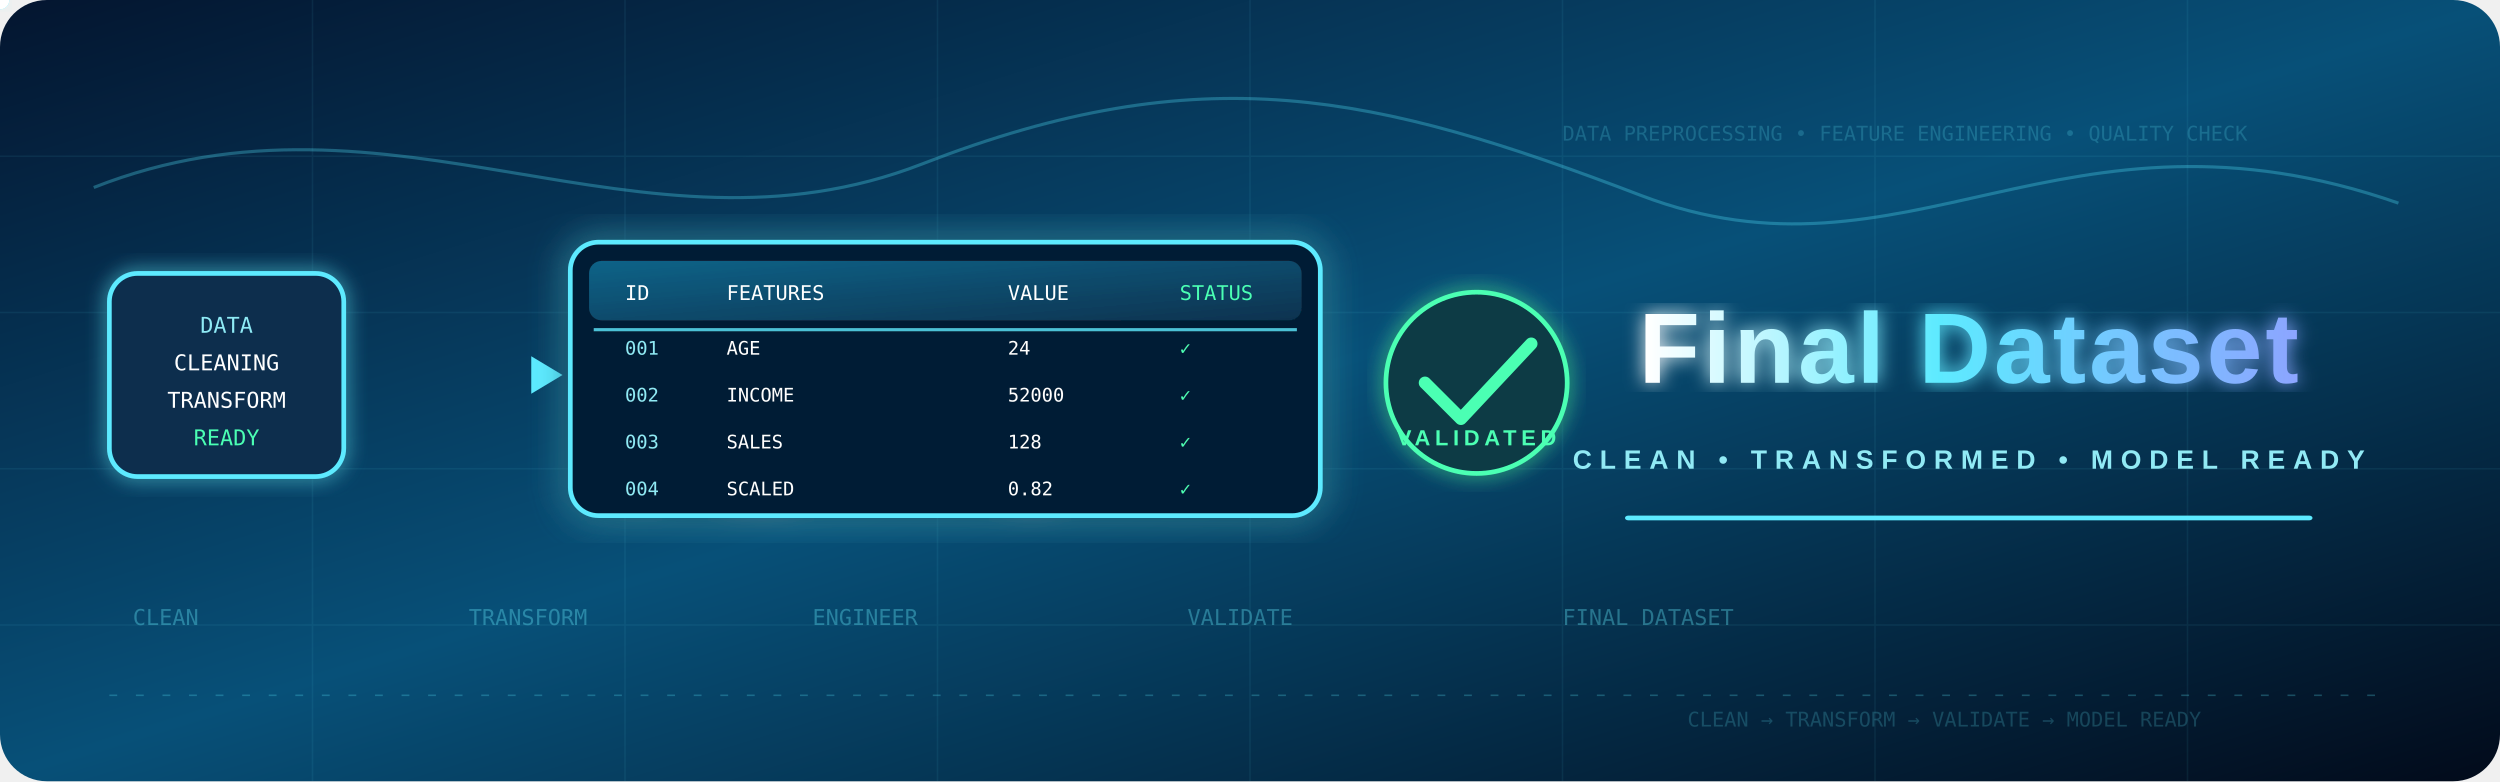
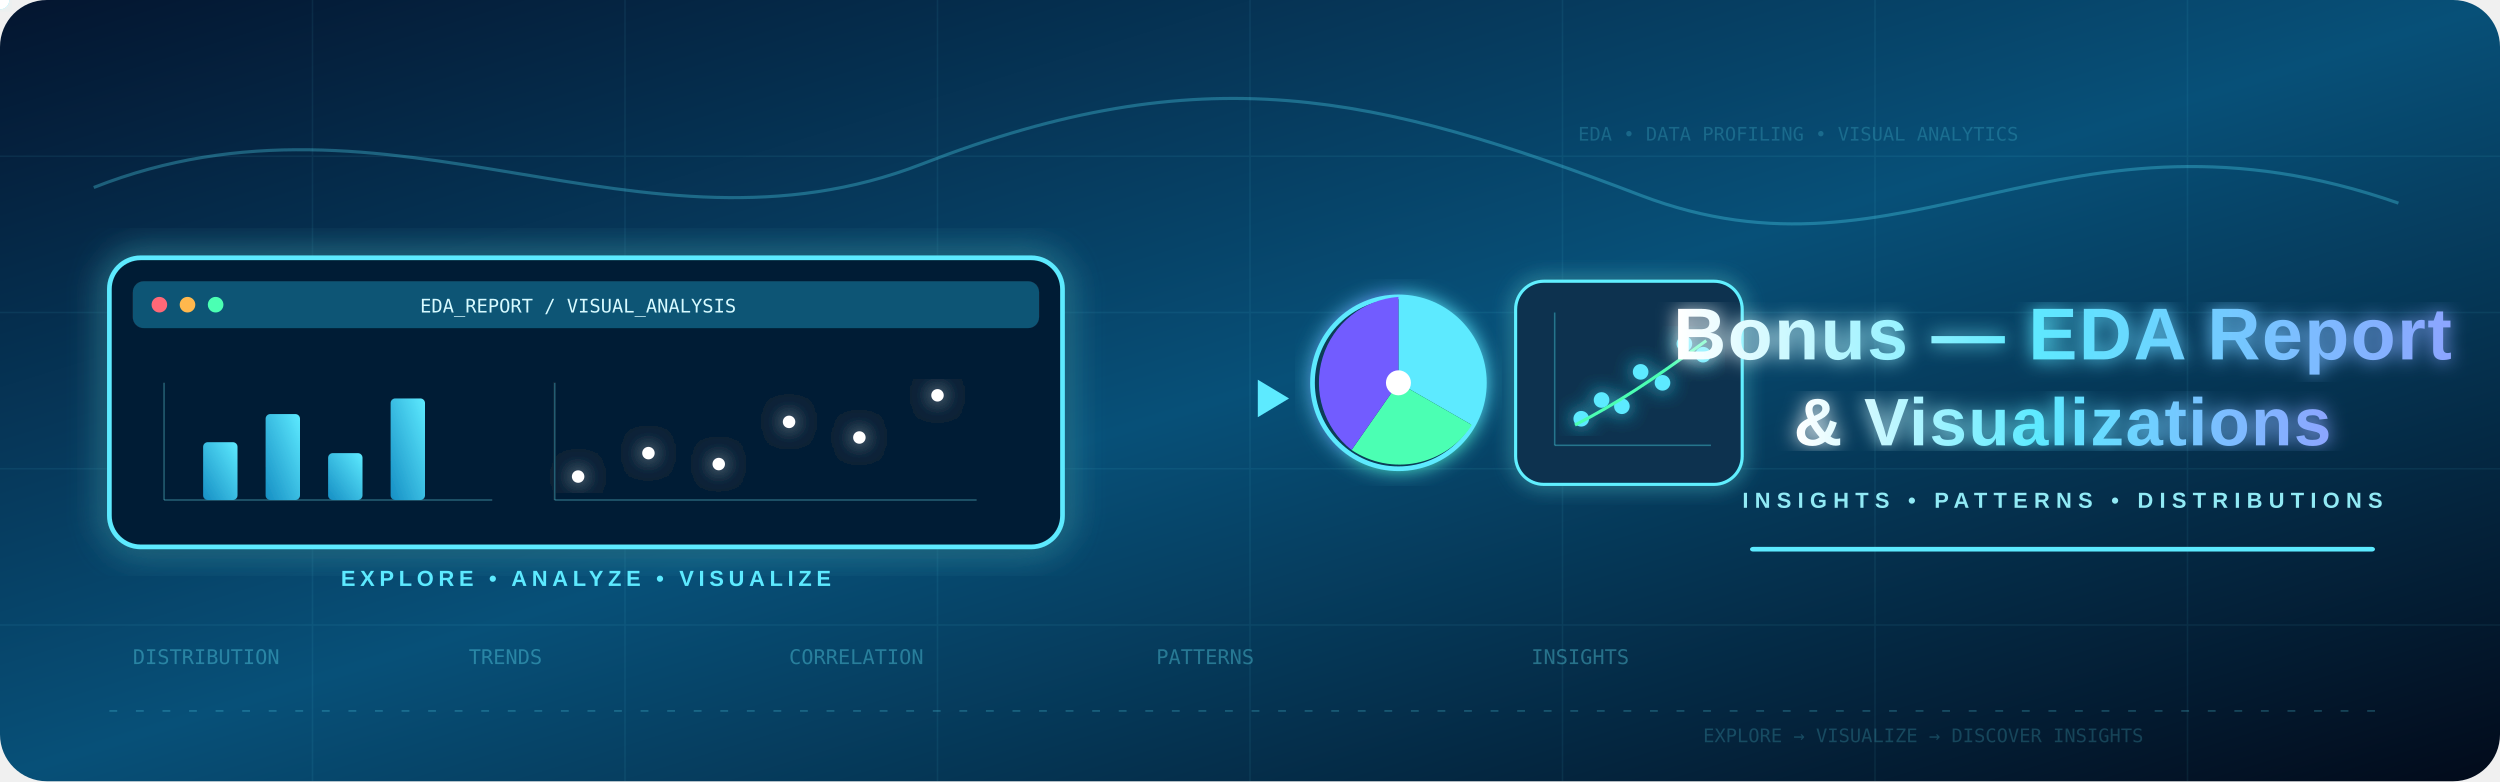
<svg xmlns="http://www.w3.org/2000/svg" width="1600" height="500" viewBox="0 0 1600 500">
  <defs>
    <linearGradient id="bg" x1="0" y1="0" x2="1" y2="1">
      <stop offset="0%" stop-color="#04152F" />
      <stop offset="50%" stop-color="#075078" />
      <stop offset="100%" stop-color="#020A1A" />
    </linearGradient>
    <linearGradient id="title" x1="0" y1="0" x2="1" y2="0">
      <stop offset="0%" stop-color="#FFFFFF" />
      <stop offset="45%" stop-color="#5DEAFF" />
      <stop offset="100%" stop-color="#8CA5FF" />
    </linearGradient>
-     <linearGradient id="table" x1="0" y1="0" x2="1" y2="1">
-       <stop offset="0%" stop-color="#0B6388" />
-       <stop offset="100%" stop-color="#07324F" />
+     <linearGradient id="chart" x1="0" y1="1" x2="1" y2="0">
+       <stop offset="0%" stop-color="#168FC4" />
+       <stop offset="100%" stop-color="#5DEAFF" />
    </linearGradient>
    <filter id="glow">
      <feGaussianBlur stdDeviation="6" result="blur" />
      <feMerge>
        <feMergeNode in="blur" />
        <feMergeNode in="SourceGraphic" />
      </feMerge>
    </filter>
    <filter id="strongGlow">
      <feGaussianBlur stdDeviation="11" result="blur" />
      <feMerge>
        <feMergeNode in="blur" />
        <feMergeNode in="SourceGraphic" />
      </feMerge>
    </filter>
  </defs>
  <rect width="1600" height="500" rx="30" fill="url(#bg)" />
  <g stroke="#61EFFF" opacity=".07">
    <path d="M0 100H1600" />
    <path d="M0 200H1600" />
    <path d="M0 300H1600" />
    <path d="M0 400H1600" />
    <path d="M200 0V500" />
    <path d="M400 0V500" />
    <path d="M600 0V500" />
    <path d="M800 0V500" />
    <path d="M1000 0V500" />
    <path d="M1200 0V500" />
    <path d="M1400 0V500" />
  </g>
  <path d="M60 120          C250 45 410 175 590 105          S880 60 1050 125          S1320 55 1535 130" fill="none" stroke="#55E9FF" stroke-width="2" opacity=".3" />
  <circle r="6" fill="#64F1FF" filter="url(#glow)">
    <animateMotion dur="5s" repeatCount="indefinite" path="M60 120 C250 45 410 175 590 105 S880 60 1050 125 S1320 55 1535 130" />
  </circle>
-   <g transform="translate(70 175)" filter="url(#glow)">
-     <rect x="0" y="0" width="150" height="130" rx="18" fill="#092D4D" stroke="#5DEAFF" stroke-width="3" />
-     <text x="75" y="38" text-anchor="middle" font-family="monospace" font-size="14" fill="#8FEAF5">
+   <g transform="translate(70 165)" filter="url(#strongGlow)">
+     <rect x="0" y="0" width="610" height="185" rx="20" fill="#061F35" stroke="#5DEAFF" stroke-width="3" />
+     <rect x="15" y="15" width="580" height="30" rx="7" fill="#0A5475" />
+     <circle cx="32" cy="30" r="5" fill="#FF6877" />
+     <circle cx="50" cy="30" r="5" fill="#FFB84D" />
+     <circle cx="68" cy="30" r="5" fill="#4CFFB3" />
+     <text x="300" y="35" text-anchor="middle" font-family="monospace" font-size="12" fill="#D7FAFF">

-     DATA
+     EDA_REPORT / VISUAL_ANALYSIS

  </text>
-     <text x="75" y="62" text-anchor="middle" font-family="monospace" font-size="14" fill="#FFFFFF">
+     <g transform="translate(35 70)">
+       <line x1="0" y1="85" x2="210" y2="85" stroke="#61EFFF" opacity=".3" />
+       <line x1="0" y1="10" x2="0" y2="85" stroke="#61EFFF" opacity=".3" />
+       <rect x="25" y="48" width="22" height="37" rx="3" fill="url(#chart)">
+         <animate attributeName="height" values="37;48;37" dur="1.5s" repeatCount="indefinite" />
+       </rect>
+       <rect x="65" y="30" width="22" height="55" rx="3" fill="url(#chart)">
+         <animate attributeName="height" values="55;42;55" dur="1.7s" repeatCount="indefinite" />
+       </rect>
+       <rect x="105" y="55" width="22" height="30" rx="3" fill="url(#chart)">
+         <animate attributeName="height" values="30;45;30" dur="1.6s" repeatCount="indefinite" />
+       </rect>
+       <rect x="145" y="20" width="22" height="65" rx="3" fill="url(#chart)">
+         <animate attributeName="height" values="65;50;65" dur="1.4s" repeatCount="indefinite" />
+       </rect>
+     </g>
+     <g transform="translate(285 70)">
+       <line x1="0" y1="85" x2="270" y2="85" stroke="#61EFFF" opacity=".3" />
+       <line x1="0" y1="10" x2="0" y2="85" stroke="#61EFFF" opacity=".3" />
+       <path d="M15 70              L60 55              L105 62              L150 35              L195 45              L245 18" fill="none" stroke="#4CFFB3" stroke-width="4" stroke-linecap="round" stroke-linejoin="round" stroke-dasharray="400" stroke-dashoffset="400">
+         <animate attributeName="stroke-dashoffset" values="400;0;400" dur="4s" repeatCount="indefinite" />
+       </path>
+       <g fill="#FFFFFF" filter="url(#glow)">
+         <circle cx="15" cy="70" r="4" />
+         <circle cx="60" cy="55" r="4" />
+         <circle cx="105" cy="62" r="4" />
+         <circle cx="150" cy="35" r="4" />
+         <circle cx="195" cy="45" r="4" />
+         <circle cx="245" cy="18" r="4" />
+       </g>
+     </g>
+   </g>
+   <text x="375" y="375" text-anchor="middle" font-family="Arial" font-size="14" font-weight="700" letter-spacing="3" fill="#5DEAFF">

-     CLEANING
+   EXPLORE • ANALYZE • VISUALIZE
+ 
+ </text>
+   <path d="M710 255          C750 255 775 255 815 255" fill="none" stroke="#5DEAFF" stroke-width="4" stroke-linecap="round" filter="url(#glow)" />
+   <path d="M805 243          L825 255          L805 267Z" fill="#5DEAFF" />
+   <circle r="6" fill="#FFFFFF" filter="url(#glow)">
+     <animateMotion dur="1.6s" repeatCount="indefinite" path="M710 255 C750 255 775 255 815 255" />
+   </circle>
+   <g transform="translate(830 180)" filter="url(#glow)">
+     <circle cx="65" cy="65" r="55" fill="#073C56" stroke="#5DEAFF" stroke-width="3" />
+     <path d="M65 65            L65 10            A55 55 0 0 1 112 92            Z" fill="#5DEAFF" />
+     <path d="M65 65            L112 92            A55 55 0 0 1 35 108            Z" fill="#4CFFB3" />
+     <path d="M65 65            L35 108            A55 55 0 0 1 65 10            Z" fill="#725CFF" />
+     <circle cx="65" cy="65" r="8" fill="#FFFFFF">
+       <animate attributeName="r" values="7;13;7" dur="1.5s" repeatCount="indefinite" />
+     </circle>
+   </g>
+   <g transform="translate(970 180)" filter="url(#glow)">
+     <rect x="0" y="0" width="145" height="130" rx="18" fill="#07324F" stroke="#61EFFF" stroke-width="2" />
+     <line x1="25" y1="105" x2="125" y2="105" stroke="#61EFFF" opacity=".35" />
+     <line x1="25" y1="105" x2="25" y2="20" stroke="#61EFFF" opacity=".35" />
+     <g fill="#5DEAFF" filter="url(#glow)">
+       <circle cx="42" cy="88" r="5" />
+       <circle cx="55" cy="76" r="5" />
+       <circle cx="68" cy="80" r="5" />
+       <circle cx="80" cy="58" r="5" />
+       <circle cx="94" cy="65" r="5" />
+       <circle cx="108" cy="40" r="5" />
+       <circle cx="120" cy="47" r="5" />
+     </g>
+     <path d="M38 92            C65 78 85 65 122 38" fill="none" stroke="#4CFFB3" stroke-width="2" />
+   </g>
+   <g text-anchor="middle">
+     <text x="1320" y="230" font-family="Arial, Helvetica, sans-serif" font-size="47" font-weight="900" letter-spacing="1" fill="url(#title)" filter="url(#glow)">
+ 
+     Bonus — EDA Report

  </text>
-     <text x="75" y="86" text-anchor="middle" font-family="monospace" font-size="14" fill="#FFFFFF">
+     <text x="1320" y="285" font-family="Arial, Helvetica, sans-serif" font-size="43" font-weight="900" letter-spacing="1" fill="url(#title)" filter="url(#glow)">

-     TRANSFORM
+     &amp; Visualizations

  </text>
-     <text x="75" y="110" text-anchor="middle" font-family="monospace" font-size="14" fill="#4CFFB3">
+     <text x="1320" y="325" font-family="Arial, Helvetica, sans-serif" font-size="14" font-weight="600" letter-spacing="4" fill="#91EAF5">

-     READY
+     INSIGHTS • PATTERNS • DISTRIBUTIONS

  </text>
-   </g>
-   <path d="M235 240          C280 240 305 240 350 240" fill="none" stroke="#5DEAFF" stroke-width="4" stroke-linecap="round" filter="url(#glow)" />
-   <path d="M340 228          L360 240          L340 252Z" fill="#5DEAFF" />
-   <circle r="6" fill="#FFFFFF" filter="url(#glow)">
-     <animateMotion dur="1.6s" repeatCount="indefinite" path="M235 240 C280 240 305 240 350 240" />
-   </circle>
-   <g transform="translate(365 155)" filter="url(#strongGlow)">
-     <rect x="0" y="0" width="480" height="175" rx="18" fill="#061F35" stroke="#5DEAFF" stroke-width="3" />
-     <rect x="12" y="12" width="456" height="38" rx="8" fill="url(#table)" />
-     <text x="35" y="37" font-family="monospace" font-size="13" fill="#FFFFFF">
- 
-     ID
- 
-   </text>
-     <text x="100" y="37" font-family="monospace" font-size="13" fill="#FFFFFF">
- 
-     FEATURES
- 
-   </text>
-     <text x="280" y="37" font-family="monospace" font-size="13" fill="#FFFFFF">
- 
-     VALUE
- 
-   </text>
-     <text x="390" y="37" font-family="monospace" font-size="13" fill="#4CFFB3">
- 
-     STATUS
- 
-   </text>
-     <g font-family="monospace" font-size="12">
-       <text x="35" y="72" fill="#8FEAF5">001</text>
-       <text x="100" y="72" fill="#FFFFFF">AGE</text>
-       <text x="280" y="72" fill="#FFFFFF">24</text>
-       <text x="390" y="72" fill="#4CFFB3">✓</text>
-       <text x="35" y="102" fill="#8FEAF5">002</text>
-       <text x="100" y="102" fill="#FFFFFF">INCOME</text>
-       <text x="280" y="102" fill="#FFFFFF">52000</text>
-       <text x="390" y="102" fill="#4CFFB3">✓</text>
-       <text x="35" y="132" fill="#8FEAF5">003</text>
-       <text x="100" y="132" fill="#FFFFFF">SALES</text>
-       <text x="280" y="132" fill="#FFFFFF">128</text>
-       <text x="390" y="132" fill="#4CFFB3">✓</text>
-       <text x="35" y="162" fill="#8FEAF5">004</text>
-       <text x="100" y="162" fill="#FFFFFF">SCALED</text>
-       <text x="280" y="162" fill="#FFFFFF">0.82</text>
-       <text x="390" y="162" fill="#4CFFB3">✓</text>
-     </g>
-     <rect x="15" y="55" width="450" height="2" fill="#5DEAFF" opacity=".8">
-       <animate attributeName="y" values="55;165;55" dur="2.8s" repeatCount="indefinite" />
+     <rect x="1120" y="350" width="400" height="3" rx="2" fill="#5DEAFF">
+       <animate attributeName="width" values="60;400;60" dur="3s" repeatCount="indefinite" />
+       <animate attributeName="x" values="1320;1120;1320" dur="3s" repeatCount="indefinite" />
    </rect>
  </g>
-   <g transform="translate(870 175)" filter="url(#glow)">
-     <circle cx="75" cy="70" r="58" fill="#073B45" stroke="#4CFFB3" stroke-width="3" />
-     <path d="M42 70            L65 93            L110 45" fill="none" stroke="#4CFFB3" stroke-width="8" stroke-linecap="round" stroke-linejoin="round">
-       <animate attributeName="stroke-dasharray" values="0 200;200 0" dur="1.5s" repeatCount="indefinite" />
-     </path>
-   </g>
-   <text x="945" y="285" text-anchor="middle" font-family="Arial" font-size="14" font-weight="700" letter-spacing="3" fill="#4CFFB3">
- 
-   VALIDATED
- 
- </text>
-   <g text-anchor="middle">
-     <text x="1260" y="245" font-family="Arial, Helvetica, sans-serif" font-size="64" font-weight="900" letter-spacing="2" fill="url(#title)" filter="url(#glow)">
- 
-     Final Dataset
- 
+   <g font-family="monospace" font-size="13" fill="#67EFFF" opacity=".35">
+     <text x="85" y="425">
+     DISTRIBUTION
  </text>
-     <text x="1260" y="300" font-family="Arial, Helvetica, sans-serif" font-size="17" font-weight="600" letter-spacing="5" fill="#91EAF5">
- 
-     CLEAN • TRANSFORMED • MODEL READY
- 
+     <text x="300" y="425">
+     TRENDS
  </text>
-     <rect x="1040" y="330" width="440" height="3" rx="2" fill="#5DEAFF">
-       <animate attributeName="width" values="60;440;60" dur="3s" repeatCount="indefinite" />
-       <animate attributeName="x" values="1260;1040;1260" dur="3s" repeatCount="indefinite" />
-     </rect>
-   </g>
-   <g font-family="monospace" font-size="14" fill="#67EFFF" opacity=".35">
-     <text x="85" y="400">
-     CLEAN
+     <text x="505" y="425">
+     CORRELATION
  </text>
-     <text x="300" y="400">
-     TRANSFORM
+     <text x="740" y="425">
+     PATTERNS
  </text>
-     <text x="520" y="400">
-     ENGINEER
-   </text>
-     <text x="760" y="400">
-     VALIDATE
-   </text>
-     <text x="1000" y="400">
-     FINAL DATASET
+     <text x="980" y="425">
+     INSIGHTS
  </text>
  </g>
-   <path d="M70 445H1530" stroke="#5DEAFF" stroke-width="1" stroke-dasharray="5 12" opacity=".25" />
-   <g font-family="monospace" font-size="13" fill="#65EFFF" opacity=".2">
-     <text x="1000" y="90">
-     DATA PREPROCESSING • FEATURE ENGINEERING • QUALITY CHECK
+   <path d="M70 455H1530" stroke="#5DEAFF" stroke-width="1" stroke-dasharray="5 12" opacity=".25" />
+   <g font-family="monospace" font-size="12" fill="#65EFFF" opacity=".2">
+     <text x="1010" y="90">
+     EDA • DATA PROFILING • VISUAL ANALYTICS
  </text>
-     <text x="1080" y="465">
-     CLEAN → TRANSFORM → VALIDATE → MODEL READY
+     <text x="1090" y="475">
+     EXPLORE → VISUALIZE → DISCOVER INSIGHTS
  </text>
  </g>
  <rect x="-250" y="0" width="100" height="500" fill="#FFFFFF" opacity=".06">
    <animateTransform attributeName="transform" type="translate" values="-400 0;2000 0" dur="5s" repeatCount="indefinite" />
  </rect>
</svg>
